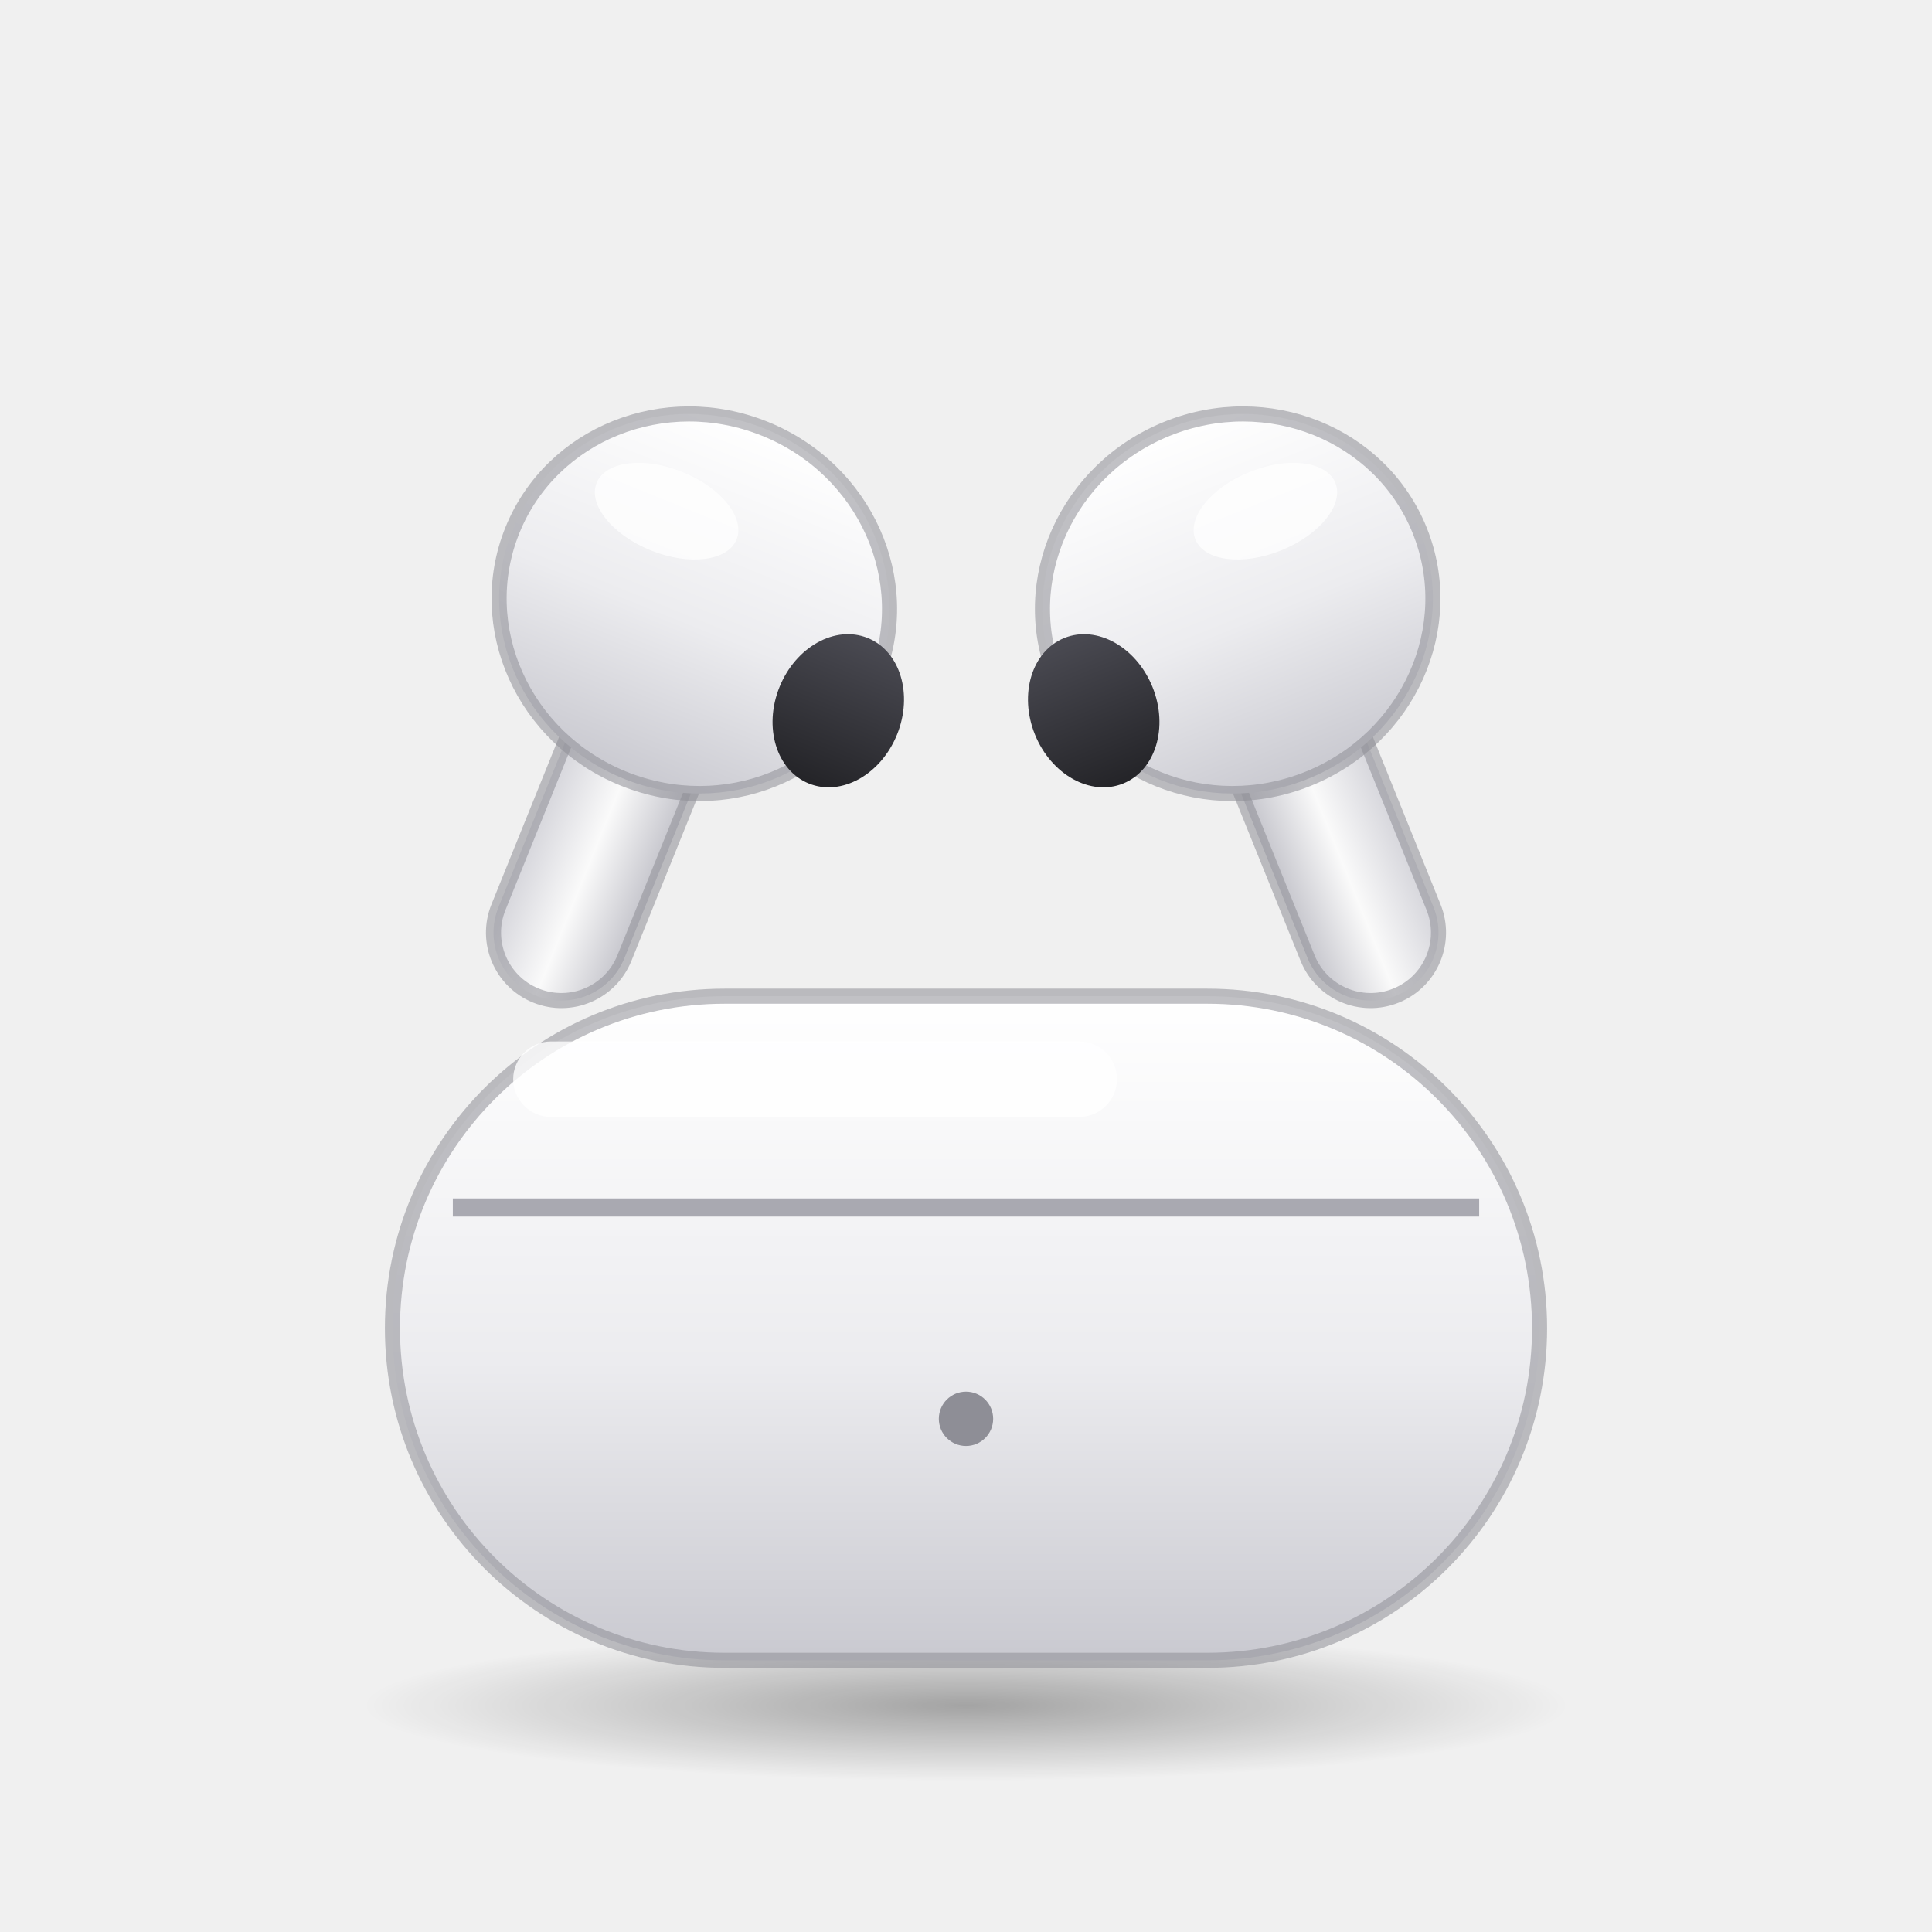
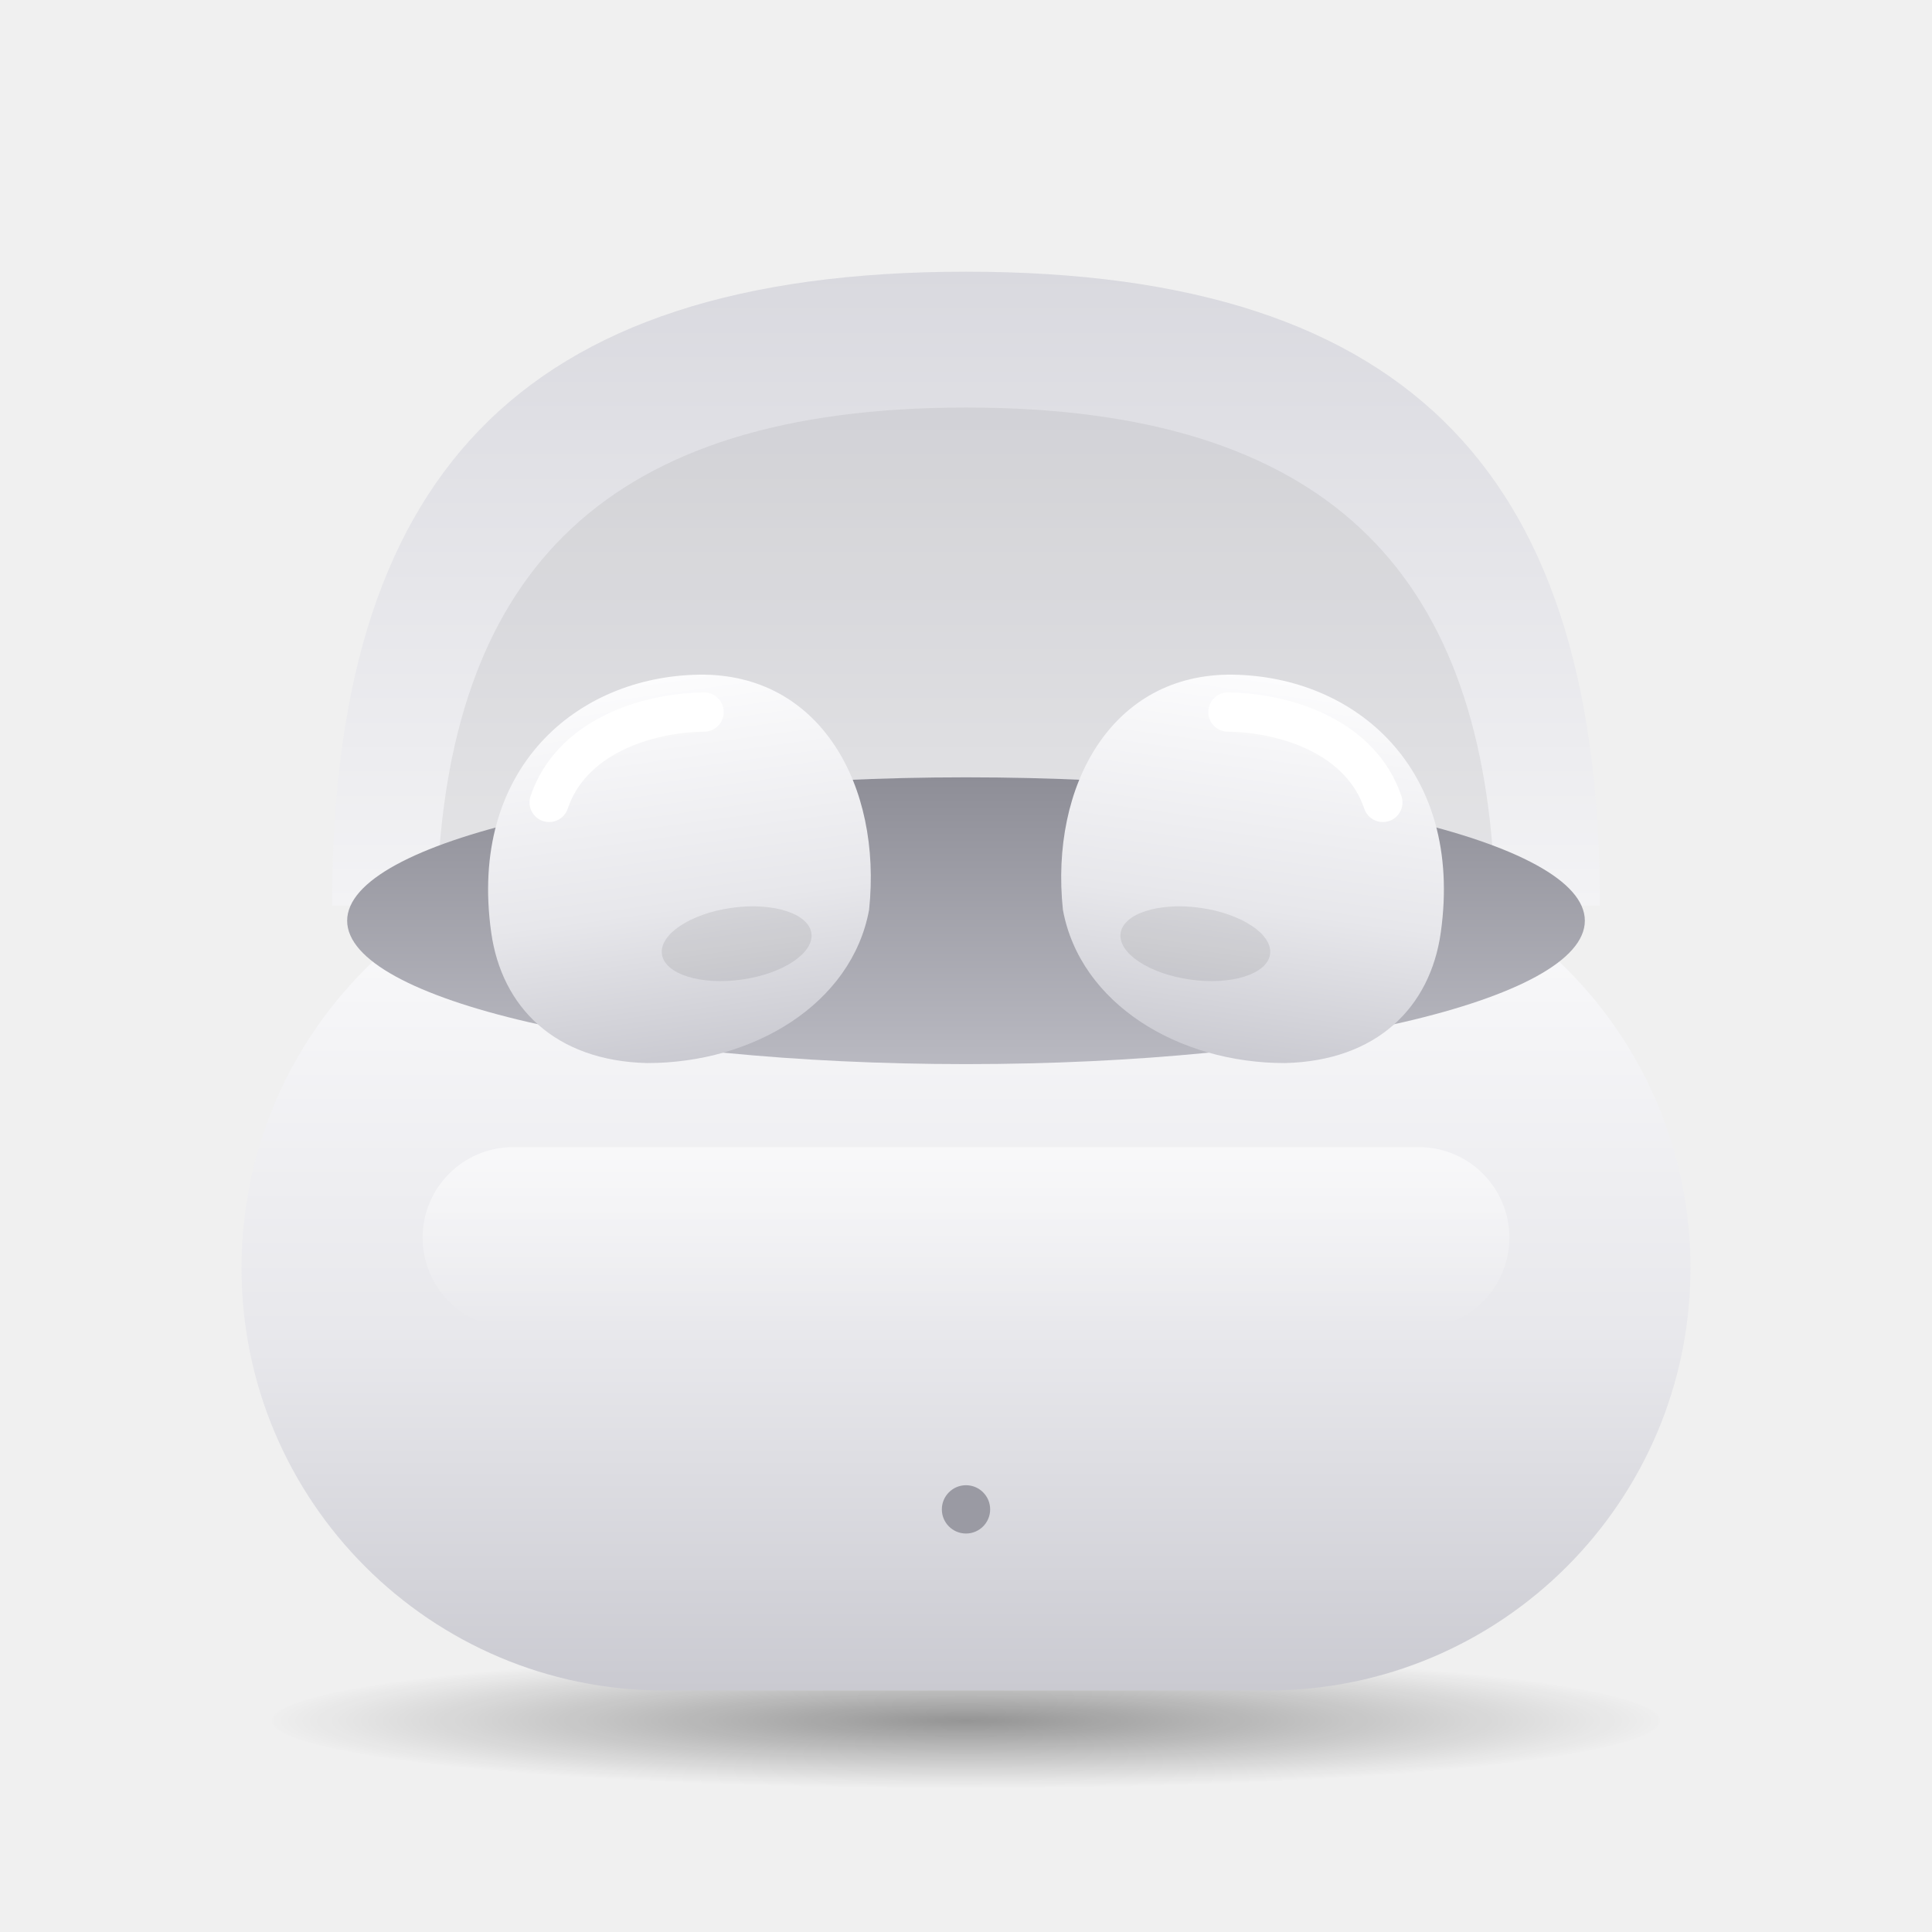
<svg xmlns="http://www.w3.org/2000/svg" viewBox="0 0 128 128" width="128" height="128">
  <defs>
-     <linearGradient id="body" x1="0" y1="0" x2="0" y2="1">
-       <stop offset="0" stop-color="#FFFFFF" />
-       <stop offset="0.55" stop-color="#ECECEF" />
-       <stop offset="1" stop-color="#C9C9D0" />
+     <linearGradient id="shell" x1="0" y1="0" x2="0" y2="1">
+       <stop offset="0" stop-color="#FCFCFD" />
+       <stop offset="0.6" stop-color="#E7E7EB" />
+       <stop offset="1" stop-color="#CACAD1" />
    </linearGradient>
-     <linearGradient id="side" x1="0" y1="0" x2="1" y2="0">
-       <stop offset="0" stop-color="#D4D4DA" />
-       <stop offset="0.5" stop-color="#FAFAFA" />
-       <stop offset="1" stop-color="#C4C4CB" />
+     <linearGradient id="shellH" x1="0" y1="0" x2="1" y2="0">
+       <stop offset="0" stop-color="#C9C9D0" />
+       <stop offset="0.3" stop-color="#F6F6F8" />
+       <stop offset="0.7" stop-color="#ECECEF" />
+       <stop offset="1" stop-color="#BEBEC6" />
    </linearGradient>
-     <linearGradient id="dark" x1="0" y1="0" x2="0" y2="1">
-       <stop offset="0" stop-color="#4A4A52" />
-       <stop offset="1" stop-color="#242428" />
+     <linearGradient id="lid" x1="0" y1="0" x2="0" y2="1">
+       <stop offset="0" stop-color="#D9D9DF" />
+       <stop offset="1" stop-color="#F3F3F5" />
+     </linearGradient>
+     <linearGradient id="graphite" x1="0" y1="0" x2="0" y2="1">
+       <stop offset="0" stop-color="#46464D" />
+       <stop offset="1" stop-color="#1E1E22" />
+     </linearGradient>
+     <linearGradient id="fabric" x1="0" y1="0" x2="0" y2="1">
+       <stop offset="0" stop-color="#E2E2E6" />
+       <stop offset="1" stop-color="#B9B9C1" />
    </linearGradient>
    <linearGradient id="screen" x1="0" y1="0" x2="1" y2="1">
-       <stop offset="0" stop-color="#34343B" />
-       <stop offset="0.5" stop-color="#1D1D21" />
-       <stop offset="1" stop-color="#121214" />
+       <stop offset="0" stop-color="#3A4260" />
+       <stop offset="0.55" stop-color="#1D2030" />
+       <stop offset="1" stop-color="#121318" />
    </linearGradient>
+     <linearGradient id="sheen" x1="0" y1="0" x2="1" y2="1">
+       <stop offset="0" stop-color="#FFFFFF" stop-opacity="0.16" />
+       <stop offset="0.45" stop-color="#FFFFFF" stop-opacity="0" />
+     </linearGradient>
+     <linearGradient id="top" x1="0" y1="0" x2="0" y2="1">
+       <stop offset="0" stop-color="#FFFFFF" stop-opacity="0.95" />
+       <stop offset="1" stop-color="#FFFFFF" stop-opacity="0" />
+     </linearGradient>
+     <linearGradient id="well" x1="0" y1="0" x2="0" y2="1">
+       <stop offset="0" stop-color="#8E8E97" />
+       <stop offset="1" stop-color="#B9B9C1" />
+     </linearGradient>
+     <radialGradient id="cavity" cx="0.5" cy="0.35" r="0.65">
+       <stop offset="0" stop-color="#2E2E34" />
+       <stop offset="1" stop-color="#18181B" />
+     </radialGradient>
    <radialGradient id="shadow" cx="0.5" cy="0.5" r="0.5">
-       <stop offset="0" stop-color="#000000" stop-opacity="0.32" />
+       <stop offset="0" stop-color="#000000" stop-opacity="0.38" />
      <stop offset="1" stop-color="#000000" stop-opacity="0" />
    </radialGradient>
  </defs>
-   <ellipse cx="64" cy="113" rx="40" ry="5" fill="url(#shadow)" />
-   <rect x="26" y="66" width="76" height="44" rx="22" fill="url(#body)" stroke="#8E8E96" stroke-opacity="0.55" stroke-width="1" />
-   <path d="M30 80 H98" stroke="#A9A9B1" stroke-width="1.2" />
-   <rect x="34" y="69" width="40" height="5" rx="2.5" fill="#FFFFFF" opacity="0.8" />
-   <circle cx="64" cy="94" r="1.8" fill="#8E8E96" />
-   <g transform="translate(46 40) rotate(22)">
-     <rect x="-4.5" y="4" width="9" height="24" rx="4.5" fill="url(#side)" stroke="#8E8E96" stroke-opacity="0.55" stroke-width="1" />
-     <ellipse cx="0" cy="0" rx="13" ry="12.5" fill="url(#body)" stroke="#8E8E96" stroke-opacity="0.55" stroke-width="1" />
-     <ellipse cx="11.5" cy="3" rx="4.2" ry="5.2" fill="url(#dark)" />
-     <ellipse cx="-4" cy="-5" rx="5" ry="2.8" fill="#FFFFFF" opacity="0.75" />
+   <ellipse cx="64" cy="114" rx="46" ry="4.5" fill="url(#shadow)" />
+   <path d="M22 60 C22 32 34 18 64 18 C94 18 106 32 106 60 Z" fill="url(#lid)" />
+   <path d="M29 58 C30 38 40 27 64 27 C88 27 98 38 99 58 Z" fill="#000000" opacity="0.06" />
+   <rect x="16" y="56" width="96" height="56" rx="28" fill="url(#shell)" />
+   <ellipse cx="64" cy="61" rx="41" ry="9.5" fill="url(#well)" />
+   <g transform="translate(45 57) rotate(-8)">
+     <path d="M-13 3 C-13 -8 -5 -13 3 -12 C11 -11 14 -3 12 5 C10 11 3 14 -4 13 C-10 12 -13 8 -13 3 Z" fill="url(#shell)" />
+     <path d="M-8 -5 C-6 -9 -1 -10 3 -9.5" stroke="#FFFFFF" stroke-width="2.6" stroke-linecap="round" fill="none" />
+     <ellipse cx="3" cy="6" rx="5" ry="2.4" fill="#000000" opacity="0.08" />
  </g>
-   <g transform="translate(82 40) scale(-1 1) rotate(22)">
-     <rect x="-4.5" y="4" width="9" height="24" rx="4.5" fill="url(#side)" stroke="#8E8E96" stroke-opacity="0.55" stroke-width="1" />
-     <ellipse cx="0" cy="0" rx="13" ry="12.5" fill="url(#body)" stroke="#8E8E96" stroke-opacity="0.55" stroke-width="1" />
-     <ellipse cx="11.5" cy="3" rx="4.2" ry="5.2" fill="url(#dark)" />
-     <ellipse cx="-4" cy="-5" rx="5" ry="2.8" fill="#FFFFFF" opacity="0.75" />
+   <g transform="translate(83 57) scale(-1 1) rotate(-8)">
+     <path d="M-13 3 C-13 -8 -5 -13 3 -12 C11 -11 14 -3 12 5 C10 11 3 14 -4 13 C-10 12 -13 8 -13 3 Z" fill="url(#shell)" />
+     <path d="M-8 -5 C-6 -9 -1 -10 3 -9.5" stroke="#FFFFFF" stroke-width="2.6" stroke-linecap="round" fill="none" />
+     <ellipse cx="3" cy="6" rx="5" ry="2.4" fill="#000000" opacity="0.08" />
  </g>
+   <rect x="28" y="76" width="72" height="12" rx="6" fill="url(#top)" opacity="0.6" />
+   <circle cx="64" cy="100" r="1.6" fill="#9A9AA3" />
</svg>
